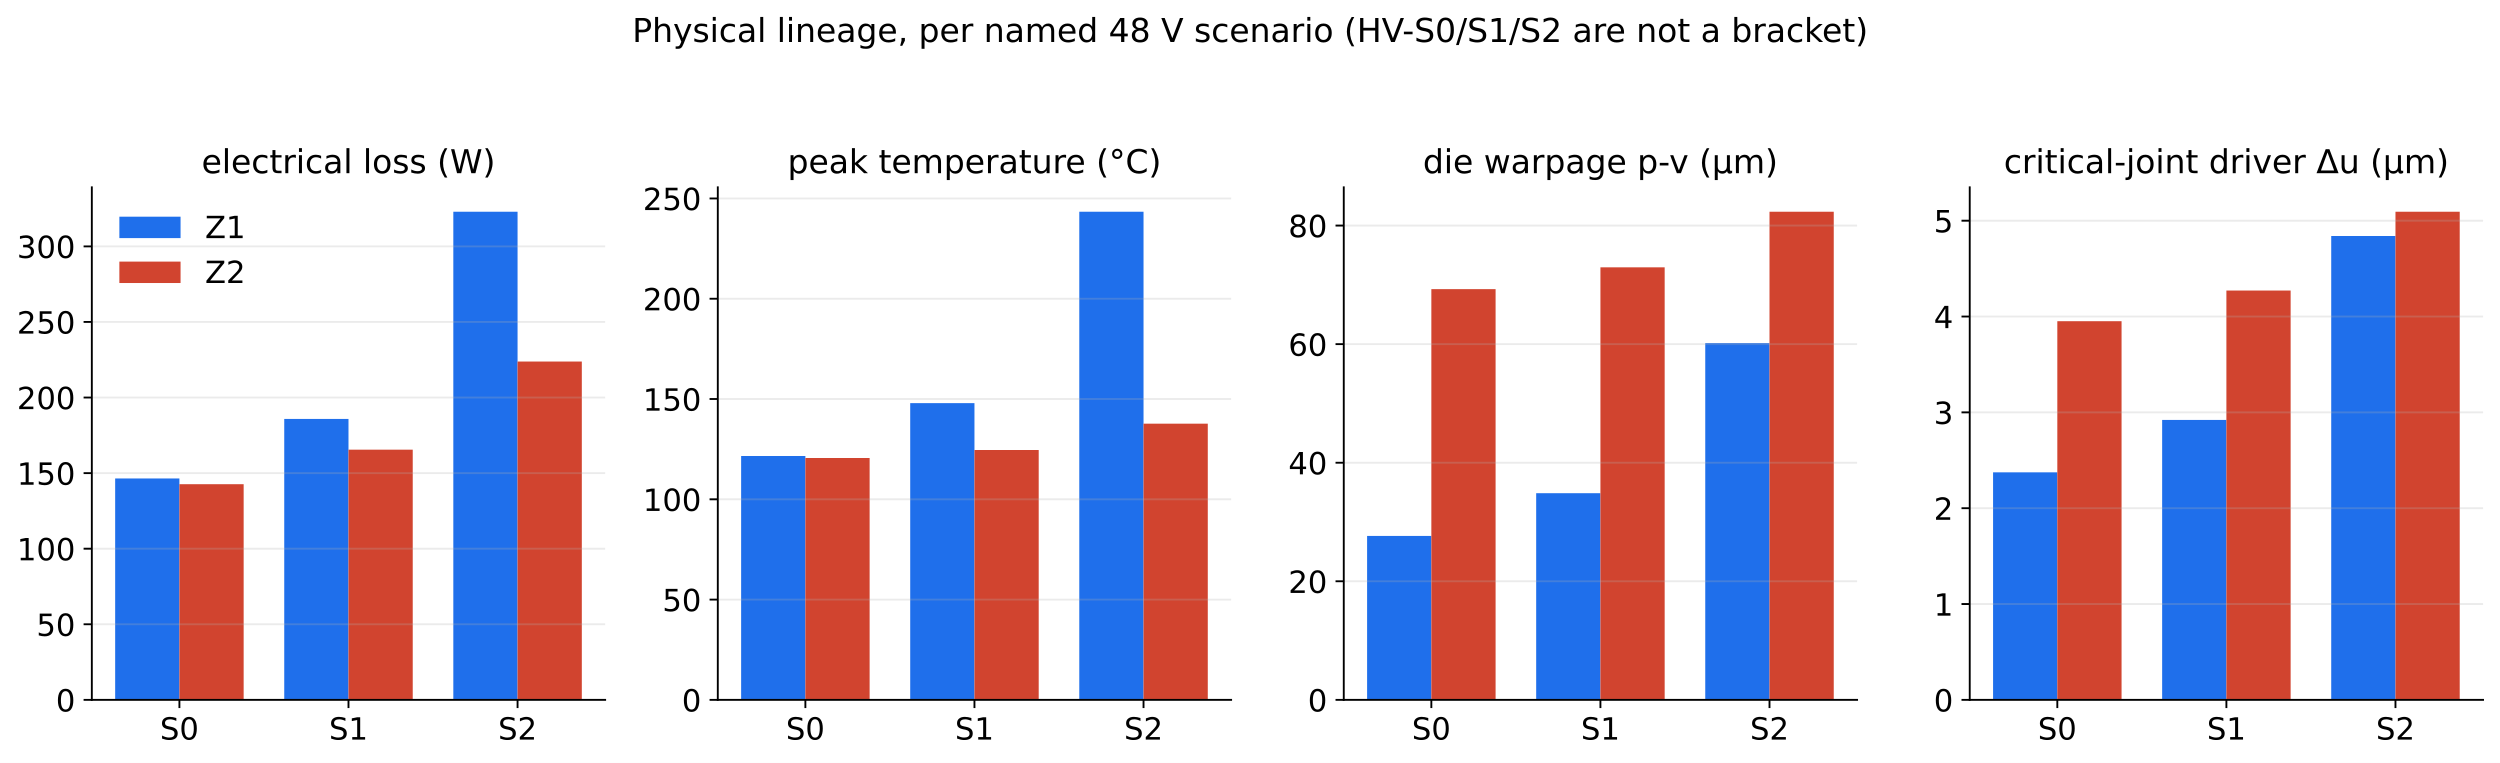
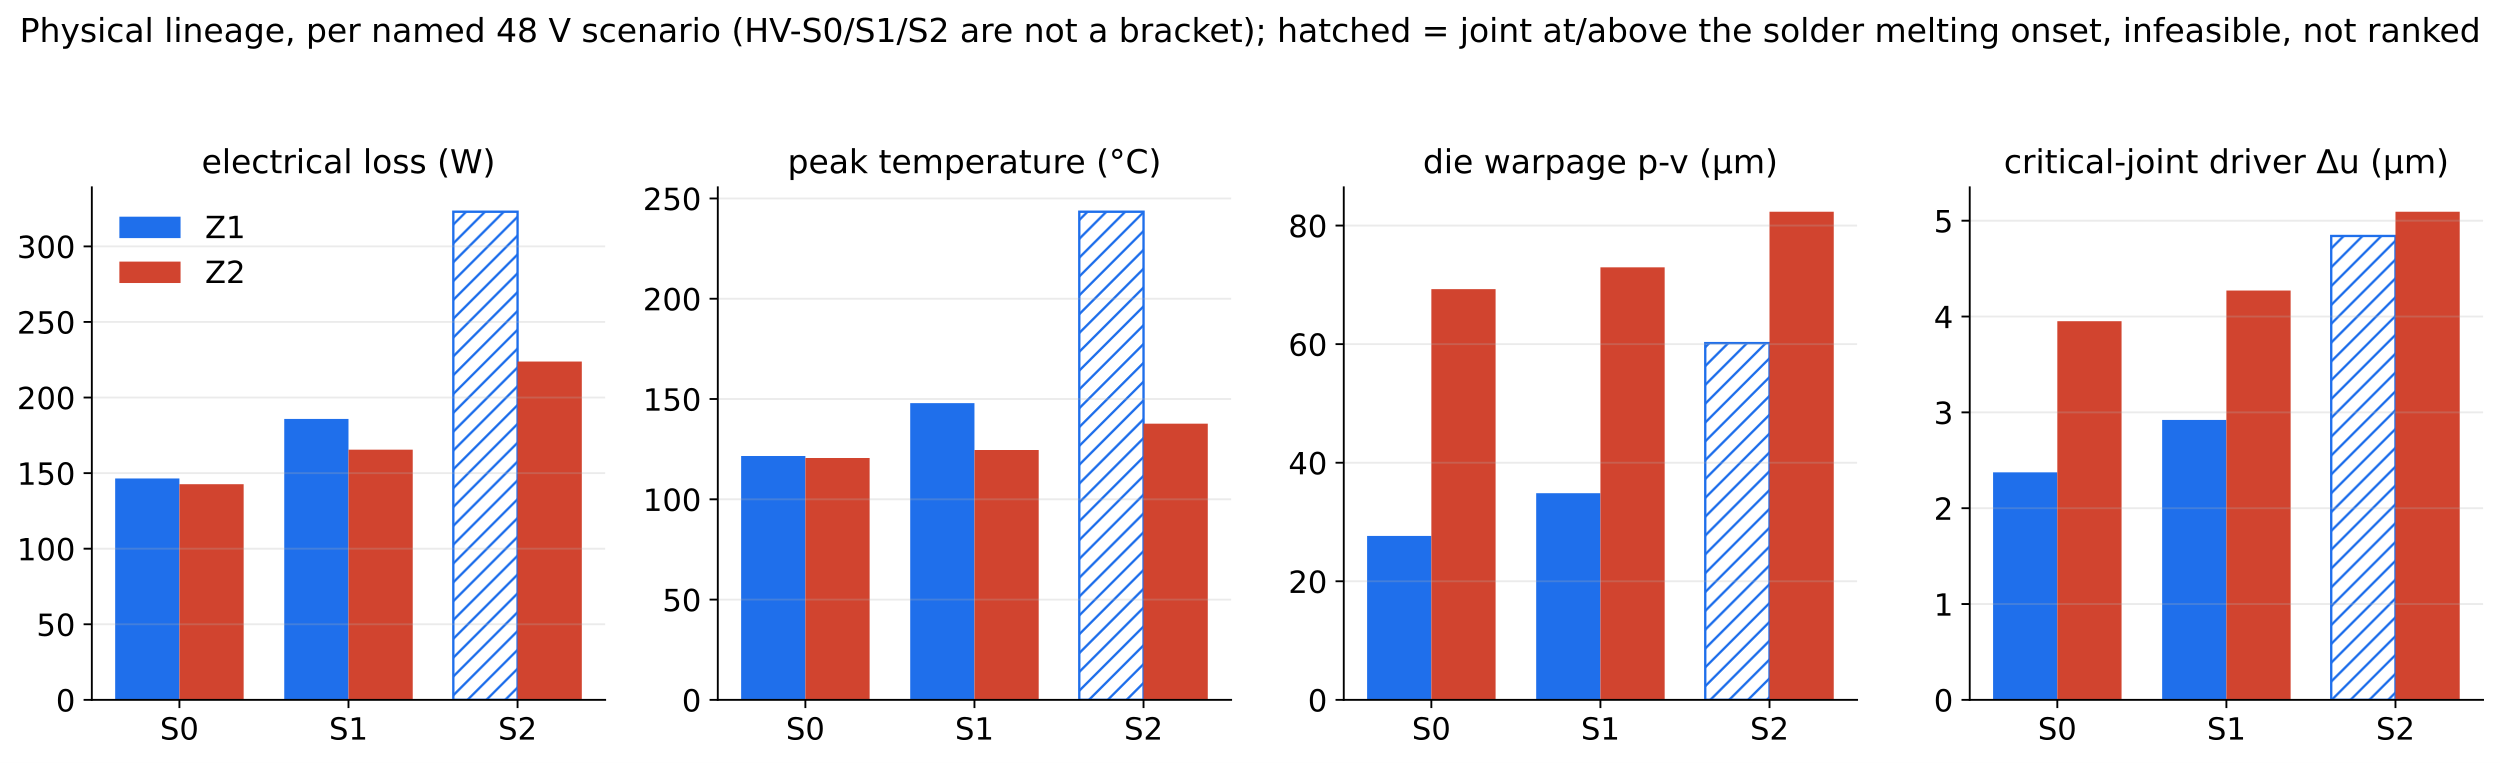
<svg xmlns="http://www.w3.org/2000/svg" xmlns:xlink="http://www.w3.org/1999/xlink" width="1062.154pt" height="324.126pt" viewBox="0 0 1062.154 324.126" version="1.1">
  <defs>
    <style type="text/css">*{stroke-linejoin: round; stroke-linecap: butt}</style>
  </defs>
  <g id="figure_1">
    <g id="patch_1">
      <path d="M 0 324.126  L 1062.154 324.126  L 1062.154 0  L 0 0  z " style="fill: #ffffff" />
    </g>
    <g id="axes_1">
      <g id="patch_2">
        <path d="M 39.014 297.344  L 257.104 297.344  L 257.104 79.584  L 39.014 79.584  z " style="fill: #ffffff" />
      </g>
      <g id="patch_3">
-         <path d="M 48.927 297.344  L 76.224 297.344  L 76.224 203.275  L 48.927 203.275  z " clip-path="url(#p1a3aac412f)" style="fill: #1f6feb" />
+         <path d="M 48.927 297.344  L 76.224 297.344  L 76.224 203.275  L 48.927 203.275  z " clip-path="url(#pe867f0d34f)" style="fill: #1f6feb" />
      </g>
      <g id="patch_4">
-         <path d="M 120.762 297.344  L 148.059 297.344  L 148.059 177.98  L 120.762 177.98  z " clip-path="url(#p1a3aac412f)" style="fill: #1f6feb" />
+         <path d="M 120.762 297.344  L 148.059 297.344  L 148.059 177.98  L 120.762 177.98  z " clip-path="url(#pe867f0d34f)" style="fill: #1f6feb" />
      </g>
      <g id="patch_5">
-         <path d="M 192.596 297.344  L 219.893 297.344  L 219.893 89.954  L 192.596 89.954  z " clip-path="url(#p1a3aac412f)" style="fill: #1f6feb" />
+         <path d="M 192.596 297.344  L 219.893 297.344  L 219.893 89.954  L 192.596 89.954  z " clip-path="url(#pe867f0d34f)" style="fill: url(#ha2cefbba92); stroke: #1f6feb; stroke-linejoin: miter" />
      </g>
      <g id="patch_6">
-         <path d="M 76.224 297.344  L 103.521 297.344  L 103.521 205.716  L 76.224 205.716  z " clip-path="url(#p1a3aac412f)" style="fill: #d1442f" />
+         <path d="M 76.224 297.344  L 103.521 297.344  L 103.521 205.716  L 76.224 205.716  z " clip-path="url(#pe867f0d34f)" style="fill: #d1442f" />
      </g>
      <g id="patch_7">
-         <path d="M 148.059 297.344  L 175.356 297.344  L 175.356 191.049  L 148.059 191.049  z " clip-path="url(#p1a3aac412f)" style="fill: #d1442f" />
+         <path d="M 148.059 297.344  L 175.356 297.344  L 175.356 191.049  L 148.059 191.049  z " clip-path="url(#pe867f0d34f)" style="fill: #d1442f" />
      </g>
      <g id="patch_8">
-         <path d="M 219.893 297.344  L 247.191 297.344  L 247.191 153.609  L 219.893 153.609  z " clip-path="url(#p1a3aac412f)" style="fill: #d1442f" />
+         <path d="M 219.893 297.344  L 247.191 297.344  L 247.191 153.609  L 219.893 153.609  z " clip-path="url(#pe867f0d34f)" style="fill: #d1442f" />
      </g>
      <g id="matplotlib.axis_1">
        <g id="xtick_1">
          <g id="line2d_1">
            <defs>
-               <path id="m0871e3c927" d="M 0 0  L 0 3.5  " style="stroke: #000000; stroke-width: 0.8" />
+               <path id="mae598aaa97" d="M 0 0  L 0 3.5  " style="stroke: #000000; stroke-width: 0.8" />
            </defs>
            <g>
-               <use xlink:href="#m0871e3c927" x="76.224" y="297.344" style="stroke: #000000; stroke-width: 0.8" />
+               <use xlink:href="#mae598aaa97" x="76.224" y="297.344" style="stroke: #000000; stroke-width: 0.8" />
            </g>
          </g>
          <g id="text_1">
            <text style="font-size: 13px; font-family: 'DejaVu Sans', 'Bitstream Vera Sans', 'Computer Modern Sans Serif', 'Lucida Grande', 'Verdana', 'Geneva', 'Lucid', 'Arial', 'Helvetica', 'Avant Garde', sans-serif; text-anchor: middle" x="76.224" y="314.222" transform="rotate(-0 76.2241 314.222)">S0</text>
          </g>
        </g>
        <g id="xtick_2">
          <g id="line2d_2">
            <g>
-               <use xlink:href="#m0871e3c927" x="148.059" y="297.344" style="stroke: #000000; stroke-width: 0.8" />
+               <use xlink:href="#mae598aaa97" x="148.059" y="297.344" style="stroke: #000000; stroke-width: 0.8" />
            </g>
          </g>
          <g id="text_2">
            <text style="font-size: 13px; font-family: 'DejaVu Sans', 'Bitstream Vera Sans', 'Computer Modern Sans Serif', 'Lucida Grande', 'Verdana', 'Geneva', 'Lucid', 'Arial', 'Helvetica', 'Avant Garde', sans-serif; text-anchor: middle" x="148.059" y="314.222" transform="rotate(-0 148.0588 314.222)">S1</text>
          </g>
        </g>
        <g id="xtick_3">
          <g id="line2d_3">
            <g>
-               <use xlink:href="#m0871e3c927" x="219.893" y="297.344" style="stroke: #000000; stroke-width: 0.8" />
+               <use xlink:href="#mae598aaa97" x="219.893" y="297.344" style="stroke: #000000; stroke-width: 0.8" />
            </g>
          </g>
          <g id="text_3">
            <text style="font-size: 13px; font-family: 'DejaVu Sans', 'Bitstream Vera Sans', 'Computer Modern Sans Serif', 'Lucida Grande', 'Verdana', 'Geneva', 'Lucid', 'Arial', 'Helvetica', 'Avant Garde', sans-serif; text-anchor: middle" x="219.893" y="314.222" transform="rotate(-0 219.8934 314.222)">S2</text>
          </g>
        </g>
      </g>
      <g id="matplotlib.axis_2">
        <g id="ytick_1">
          <g id="line2d_4">
-             <path d="M 39.014 297.344  L 257.104 297.344  " clip-path="url(#p1a3aac412f)" style="fill: none; stroke: #b0b0b0; stroke-opacity: 0.25; stroke-width: 0.8; stroke-linecap: square" />
+             <path d="M 39.014 297.344  L 257.104 297.344  " clip-path="url(#pe867f0d34f)" style="fill: none; stroke: #b0b0b0; stroke-opacity: 0.25; stroke-width: 0.8; stroke-linecap: square" />
          </g>
          <g id="line2d_5">
            <defs>
-               <path id="mf182d2a316" d="M 0 0  L -3.5 0  " style="stroke: #000000; stroke-width: 0.8" />
+               <path id="mf8514dc964" d="M 0 0  L -3.5 0  " style="stroke: #000000; stroke-width: 0.8" />
            </defs>
            <g>
-               <use xlink:href="#mf182d2a316" x="39.014" y="297.344" style="stroke: #000000; stroke-width: 0.8" />
+               <use xlink:href="#mf8514dc964" x="39.014" y="297.344" style="stroke: #000000; stroke-width: 0.8" />
            </g>
          </g>
          <g id="text_4">
            <text style="font-size: 13px; font-family: 'DejaVu Sans', 'Bitstream Vera Sans', 'Computer Modern Sans Serif', 'Lucida Grande', 'Verdana', 'Geneva', 'Lucid', 'Arial', 'Helvetica', 'Avant Garde', sans-serif; text-anchor: end" x="32.014" y="302.283" transform="rotate(-0 32.01375 302.283)">0</text>
          </g>
        </g>
        <g id="ytick_2">
          <g id="line2d_6">
-             <path d="M 39.014 265.233  L 257.104 265.233  " clip-path="url(#p1a3aac412f)" style="fill: none; stroke: #b0b0b0; stroke-opacity: 0.25; stroke-width: 0.8; stroke-linecap: square" />
+             <path d="M 39.014 265.233  L 257.104 265.233  " clip-path="url(#pe867f0d34f)" style="fill: none; stroke: #b0b0b0; stroke-opacity: 0.25; stroke-width: 0.8; stroke-linecap: square" />
          </g>
          <g id="line2d_7">
            <g>
-               <use xlink:href="#mf182d2a316" x="39.014" y="265.233" style="stroke: #000000; stroke-width: 0.8" />
+               <use xlink:href="#mf8514dc964" x="39.014" y="265.233" style="stroke: #000000; stroke-width: 0.8" />
            </g>
          </g>
          <g id="text_5">
            <text style="font-size: 13px; font-family: 'DejaVu Sans', 'Bitstream Vera Sans', 'Computer Modern Sans Serif', 'Lucida Grande', 'Verdana', 'Geneva', 'Lucid', 'Arial', 'Helvetica', 'Avant Garde', sans-serif; text-anchor: end" x="32.014" y="270.172" transform="rotate(-0 32.01375 270.1716)">50</text>
          </g>
        </g>
        <g id="ytick_3">
          <g id="line2d_8">
-             <path d="M 39.014 233.121  L 257.104 233.121  " clip-path="url(#p1a3aac412f)" style="fill: none; stroke: #b0b0b0; stroke-opacity: 0.25; stroke-width: 0.8; stroke-linecap: square" />
+             <path d="M 39.014 233.121  L 257.104 233.121  " clip-path="url(#pe867f0d34f)" style="fill: none; stroke: #b0b0b0; stroke-opacity: 0.25; stroke-width: 0.8; stroke-linecap: square" />
          </g>
          <g id="line2d_9">
            <g>
-               <use xlink:href="#mf182d2a316" x="39.014" y="233.121" style="stroke: #000000; stroke-width: 0.8" />
+               <use xlink:href="#mf8514dc964" x="39.014" y="233.121" style="stroke: #000000; stroke-width: 0.8" />
            </g>
          </g>
          <g id="text_6">
            <text style="font-size: 13px; font-family: 'DejaVu Sans', 'Bitstream Vera Sans', 'Computer Modern Sans Serif', 'Lucida Grande', 'Verdana', 'Geneva', 'Lucid', 'Arial', 'Helvetica', 'Avant Garde', sans-serif; text-anchor: end" x="32.014" y="238.06" transform="rotate(-0 32.01375 238.0602)">100</text>
          </g>
        </g>
        <g id="ytick_4">
          <g id="line2d_10">
-             <path d="M 39.014 201.01  L 257.104 201.01  " clip-path="url(#p1a3aac412f)" style="fill: none; stroke: #b0b0b0; stroke-opacity: 0.25; stroke-width: 0.8; stroke-linecap: square" />
+             <path d="M 39.014 201.01  L 257.104 201.01  " clip-path="url(#pe867f0d34f)" style="fill: none; stroke: #b0b0b0; stroke-opacity: 0.25; stroke-width: 0.8; stroke-linecap: square" />
          </g>
          <g id="line2d_11">
            <g>
-               <use xlink:href="#mf182d2a316" x="39.014" y="201.01" style="stroke: #000000; stroke-width: 0.8" />
+               <use xlink:href="#mf8514dc964" x="39.014" y="201.01" style="stroke: #000000; stroke-width: 0.8" />
            </g>
          </g>
          <g id="text_7">
            <text style="font-size: 13px; font-family: 'DejaVu Sans', 'Bitstream Vera Sans', 'Computer Modern Sans Serif', 'Lucida Grande', 'Verdana', 'Geneva', 'Lucid', 'Arial', 'Helvetica', 'Avant Garde', sans-serif; text-anchor: end" x="32.014" y="205.949" transform="rotate(-0 32.01375 205.9487)">150</text>
          </g>
        </g>
        <g id="ytick_5">
          <g id="line2d_12">
-             <path d="M 39.014 168.898  L 257.104 168.898  " clip-path="url(#p1a3aac412f)" style="fill: none; stroke: #b0b0b0; stroke-opacity: 0.25; stroke-width: 0.8; stroke-linecap: square" />
+             <path d="M 39.014 168.898  L 257.104 168.898  " clip-path="url(#pe867f0d34f)" style="fill: none; stroke: #b0b0b0; stroke-opacity: 0.25; stroke-width: 0.8; stroke-linecap: square" />
          </g>
          <g id="line2d_13">
            <g>
-               <use xlink:href="#mf182d2a316" x="39.014" y="168.898" style="stroke: #000000; stroke-width: 0.8" />
+               <use xlink:href="#mf8514dc964" x="39.014" y="168.898" style="stroke: #000000; stroke-width: 0.8" />
            </g>
          </g>
          <g id="text_8">
            <text style="font-size: 13px; font-family: 'DejaVu Sans', 'Bitstream Vera Sans', 'Computer Modern Sans Serif', 'Lucida Grande', 'Verdana', 'Geneva', 'Lucid', 'Arial', 'Helvetica', 'Avant Garde', sans-serif; text-anchor: end" x="32.014" y="173.837" transform="rotate(-0 32.01375 173.8373)">200</text>
          </g>
        </g>
        <g id="ytick_6">
          <g id="line2d_14">
-             <path d="M 39.014 136.787  L 257.104 136.787  " clip-path="url(#p1a3aac412f)" style="fill: none; stroke: #b0b0b0; stroke-opacity: 0.25; stroke-width: 0.8; stroke-linecap: square" />
+             <path d="M 39.014 136.787  L 257.104 136.787  " clip-path="url(#pe867f0d34f)" style="fill: none; stroke: #b0b0b0; stroke-opacity: 0.25; stroke-width: 0.8; stroke-linecap: square" />
          </g>
          <g id="line2d_15">
            <g>
-               <use xlink:href="#mf182d2a316" x="39.014" y="136.787" style="stroke: #000000; stroke-width: 0.8" />
+               <use xlink:href="#mf8514dc964" x="39.014" y="136.787" style="stroke: #000000; stroke-width: 0.8" />
            </g>
          </g>
          <g id="text_9">
            <text style="font-size: 13px; font-family: 'DejaVu Sans', 'Bitstream Vera Sans', 'Computer Modern Sans Serif', 'Lucida Grande', 'Verdana', 'Geneva', 'Lucid', 'Arial', 'Helvetica', 'Avant Garde', sans-serif; text-anchor: end" x="32.014" y="141.726" transform="rotate(-0 32.01375 141.7259)">250</text>
          </g>
        </g>
        <g id="ytick_7">
          <g id="line2d_16">
-             <path d="M 39.014 104.676  L 257.104 104.676  " clip-path="url(#p1a3aac412f)" style="fill: none; stroke: #b0b0b0; stroke-opacity: 0.25; stroke-width: 0.8; stroke-linecap: square" />
+             <path d="M 39.014 104.676  L 257.104 104.676  " clip-path="url(#pe867f0d34f)" style="fill: none; stroke: #b0b0b0; stroke-opacity: 0.25; stroke-width: 0.8; stroke-linecap: square" />
          </g>
          <g id="line2d_17">
            <g>
-               <use xlink:href="#mf182d2a316" x="39.014" y="104.676" style="stroke: #000000; stroke-width: 0.8" />
+               <use xlink:href="#mf8514dc964" x="39.014" y="104.676" style="stroke: #000000; stroke-width: 0.8" />
            </g>
          </g>
          <g id="text_10">
            <text style="font-size: 13px; font-family: 'DejaVu Sans', 'Bitstream Vera Sans', 'Computer Modern Sans Serif', 'Lucida Grande', 'Verdana', 'Geneva', 'Lucid', 'Arial', 'Helvetica', 'Avant Garde', sans-serif; text-anchor: end" x="32.014" y="109.614" transform="rotate(-0 32.01375 109.6145)">300</text>
          </g>
        </g>
      </g>
      <g id="patch_9">
        <path d="M 39.014 297.344  L 39.014 79.584  " style="fill: none; stroke: #000000; stroke-width: 0.8; stroke-linejoin: miter; stroke-linecap: square" />
      </g>
      <g id="patch_10">
        <path d="M 39.014 297.344  L 257.104 297.344  " style="fill: none; stroke: #000000; stroke-width: 0.8; stroke-linejoin: miter; stroke-linecap: square" />
      </g>
      <g id="text_11">
        <text style="font-size: 14px; font-family: 'DejaVu Sans', 'Bitstream Vera Sans', 'Computer Modern Sans Serif', 'Lucida Grande', 'Verdana', 'Geneva', 'Lucid', 'Arial', 'Helvetica', 'Avant Garde', sans-serif; text-anchor: middle" x="148.059" y="73.584" transform="rotate(-0 148.0588 73.584)">electrical loss (W)</text>
      </g>
      <g id="legend_1">
        <g id="patch_11">
          <path d="M 50.714 101.162  L 76.714 101.162  L 76.714 92.062  L 50.714 92.062  z " style="fill: #1f6feb" />
        </g>
        <g id="text_12">
          <text style="font-size: 13px; font-family: 'DejaVu Sans', 'Bitstream Vera Sans', 'Computer Modern Sans Serif', 'Lucida Grande', 'Verdana', 'Geneva', 'Lucid', 'Arial', 'Helvetica', 'Avant Garde', sans-serif; text-anchor: start" x="87.114" y="101.162" transform="rotate(-0 87.11375 101.162)">Z1</text>
        </g>
        <g id="patch_12">
          <path d="M 50.714 120.244  L 76.714 120.244  L 76.714 111.144  L 50.714 111.144  z " style="fill: #d1442f" />
        </g>
        <g id="text_13">
          <text style="font-size: 13px; font-family: 'DejaVu Sans', 'Bitstream Vera Sans', 'Computer Modern Sans Serif', 'Lucida Grande', 'Verdana', 'Geneva', 'Lucid', 'Arial', 'Helvetica', 'Avant Garde', sans-serif; text-anchor: start" x="87.114" y="120.244" transform="rotate(-0 87.11375 120.2435)">Z2</text>
        </g>
      </g>
    </g>
    <g id="axes_2">
      <g id="patch_13">
        <path d="M 304.964 297.344  L 523.054 297.344  L 523.054 79.584  L 304.964 79.584  z " style="fill: #ffffff" />
      </g>
      <g id="patch_14">
-         <path d="M 314.877 297.344  L 342.174 297.344  L 342.174 193.746  L 314.877 193.746  z " clip-path="url(#pf48e789de9)" style="fill: #1f6feb" />
+         <path d="M 314.877 297.344  L 342.174 297.344  L 342.174 193.746  L 314.877 193.746  z " clip-path="url(#p2cae358843)" style="fill: #1f6feb" />
      </g>
      <g id="patch_15">
-         <path d="M 386.712 297.344  L 414.009 297.344  L 414.009 171.272  L 386.712 171.272  z " clip-path="url(#pf48e789de9)" style="fill: #1f6feb" />
+         <path d="M 386.712 297.344  L 414.009 297.344  L 414.009 171.272  L 386.712 171.272  z " clip-path="url(#p2cae358843)" style="fill: #1f6feb" />
      </g>
      <g id="patch_16">
-         <path d="M 458.546 297.344  L 485.843 297.344  L 485.843 89.954  L 458.546 89.954  z " clip-path="url(#pf48e789de9)" style="fill: #1f6feb" />
+         <path d="M 458.546 297.344  L 485.843 297.344  L 485.843 89.954  L 458.546 89.954  z " clip-path="url(#p2cae358843)" style="fill: url(#ha2cefbba92); stroke: #1f6feb; stroke-linejoin: miter" />
      </g>
      <g id="patch_17">
-         <path d="M 342.174 297.344  L 369.471 297.344  L 369.471 194.586  L 342.174 194.586  z " clip-path="url(#pf48e789de9)" style="fill: #d1442f" />
+         <path d="M 342.174 297.344  L 369.471 297.344  L 369.471 194.586  L 342.174 194.586  z " clip-path="url(#p2cae358843)" style="fill: #d1442f" />
      </g>
      <g id="patch_18">
-         <path d="M 414.009 297.344  L 441.306 297.344  L 441.306 191.179  L 414.009 191.179  z " clip-path="url(#pf48e789de9)" style="fill: #d1442f" />
+         <path d="M 414.009 297.344  L 441.306 297.344  L 441.306 191.179  L 414.009 191.179  z " clip-path="url(#p2cae358843)" style="fill: #d1442f" />
      </g>
      <g id="patch_19">
-         <path d="M 485.843 297.344  L 513.141 297.344  L 513.141 180.002  L 485.843 180.002  z " clip-path="url(#pf48e789de9)" style="fill: #d1442f" />
+         <path d="M 485.843 297.344  L 513.141 297.344  L 513.141 180.002  L 485.843 180.002  z " clip-path="url(#p2cae358843)" style="fill: #d1442f" />
      </g>
      <g id="matplotlib.axis_3">
        <g id="xtick_4">
          <g id="line2d_18">
            <g>
-               <use xlink:href="#m0871e3c927" x="342.174" y="297.344" style="stroke: #000000; stroke-width: 0.8" />
+               <use xlink:href="#mae598aaa97" x="342.174" y="297.344" style="stroke: #000000; stroke-width: 0.8" />
            </g>
          </g>
          <g id="text_14">
            <text style="font-size: 13px; font-family: 'DejaVu Sans', 'Bitstream Vera Sans', 'Computer Modern Sans Serif', 'Lucida Grande', 'Verdana', 'Geneva', 'Lucid', 'Arial', 'Helvetica', 'Avant Garde', sans-serif; text-anchor: middle" x="342.174" y="314.222" transform="rotate(-0 342.1741 314.222)">S0</text>
          </g>
        </g>
        <g id="xtick_5">
          <g id="line2d_19">
            <g>
-               <use xlink:href="#m0871e3c927" x="414.009" y="297.344" style="stroke: #000000; stroke-width: 0.8" />
+               <use xlink:href="#mae598aaa97" x="414.009" y="297.344" style="stroke: #000000; stroke-width: 0.8" />
            </g>
          </g>
          <g id="text_15">
            <text style="font-size: 13px; font-family: 'DejaVu Sans', 'Bitstream Vera Sans', 'Computer Modern Sans Serif', 'Lucida Grande', 'Verdana', 'Geneva', 'Lucid', 'Arial', 'Helvetica', 'Avant Garde', sans-serif; text-anchor: middle" x="414.009" y="314.222" transform="rotate(-0 414.0088 314.222)">S1</text>
          </g>
        </g>
        <g id="xtick_6">
          <g id="line2d_20">
            <g>
-               <use xlink:href="#m0871e3c927" x="485.843" y="297.344" style="stroke: #000000; stroke-width: 0.8" />
+               <use xlink:href="#mae598aaa97" x="485.843" y="297.344" style="stroke: #000000; stroke-width: 0.8" />
            </g>
          </g>
          <g id="text_16">
            <text style="font-size: 13px; font-family: 'DejaVu Sans', 'Bitstream Vera Sans', 'Computer Modern Sans Serif', 'Lucida Grande', 'Verdana', 'Geneva', 'Lucid', 'Arial', 'Helvetica', 'Avant Garde', sans-serif; text-anchor: middle" x="485.843" y="314.222" transform="rotate(-0 485.8434 314.222)">S2</text>
          </g>
        </g>
      </g>
      <g id="matplotlib.axis_4">
        <g id="ytick_8">
          <g id="line2d_21">
-             <path d="M 304.964 297.344  L 523.054 297.344  " clip-path="url(#pf48e789de9)" style="fill: none; stroke: #b0b0b0; stroke-opacity: 0.25; stroke-width: 0.8; stroke-linecap: square" />
+             <path d="M 304.964 297.344  L 523.054 297.344  " clip-path="url(#p2cae358843)" style="fill: none; stroke: #b0b0b0; stroke-opacity: 0.25; stroke-width: 0.8; stroke-linecap: square" />
          </g>
          <g id="line2d_22">
            <g>
-               <use xlink:href="#mf182d2a316" x="304.964" y="297.344" style="stroke: #000000; stroke-width: 0.8" />
+               <use xlink:href="#mf8514dc964" x="304.964" y="297.344" style="stroke: #000000; stroke-width: 0.8" />
            </g>
          </g>
          <g id="text_17">
            <text style="font-size: 13px; font-family: 'DejaVu Sans', 'Bitstream Vera Sans', 'Computer Modern Sans Serif', 'Lucida Grande', 'Verdana', 'Geneva', 'Lucid', 'Arial', 'Helvetica', 'Avant Garde', sans-serif; text-anchor: end" x="297.964" y="302.283" transform="rotate(-0 297.9638 302.283)">0</text>
          </g>
        </g>
        <g id="ytick_9">
          <g id="line2d_23">
-             <path d="M 304.964 254.739  L 523.054 254.739  " clip-path="url(#pf48e789de9)" style="fill: none; stroke: #b0b0b0; stroke-opacity: 0.25; stroke-width: 0.8; stroke-linecap: square" />
+             <path d="M 304.964 254.739  L 523.054 254.739  " clip-path="url(#p2cae358843)" style="fill: none; stroke: #b0b0b0; stroke-opacity: 0.25; stroke-width: 0.8; stroke-linecap: square" />
          </g>
          <g id="line2d_24">
            <g>
-               <use xlink:href="#mf182d2a316" x="304.964" y="254.739" style="stroke: #000000; stroke-width: 0.8" />
+               <use xlink:href="#mf8514dc964" x="304.964" y="254.739" style="stroke: #000000; stroke-width: 0.8" />
            </g>
          </g>
          <g id="text_18">
            <text style="font-size: 13px; font-family: 'DejaVu Sans', 'Bitstream Vera Sans', 'Computer Modern Sans Serif', 'Lucida Grande', 'Verdana', 'Geneva', 'Lucid', 'Arial', 'Helvetica', 'Avant Garde', sans-serif; text-anchor: end" x="297.964" y="259.678" transform="rotate(-0 297.9638 259.6777)">50</text>
          </g>
        </g>
        <g id="ytick_10">
          <g id="line2d_25">
-             <path d="M 304.964 212.133  L 523.054 212.133  " clip-path="url(#pf48e789de9)" style="fill: none; stroke: #b0b0b0; stroke-opacity: 0.25; stroke-width: 0.8; stroke-linecap: square" />
+             <path d="M 304.964 212.133  L 523.054 212.133  " clip-path="url(#p2cae358843)" style="fill: none; stroke: #b0b0b0; stroke-opacity: 0.25; stroke-width: 0.8; stroke-linecap: square" />
          </g>
          <g id="line2d_26">
            <g>
-               <use xlink:href="#mf182d2a316" x="304.964" y="212.133" style="stroke: #000000; stroke-width: 0.8" />
+               <use xlink:href="#mf8514dc964" x="304.964" y="212.133" style="stroke: #000000; stroke-width: 0.8" />
            </g>
          </g>
          <g id="text_19">
            <text style="font-size: 13px; font-family: 'DejaVu Sans', 'Bitstream Vera Sans', 'Computer Modern Sans Serif', 'Lucida Grande', 'Verdana', 'Geneva', 'Lucid', 'Arial', 'Helvetica', 'Avant Garde', sans-serif; text-anchor: end" x="297.964" y="217.072" transform="rotate(-0 297.9638 217.0725)">100</text>
          </g>
        </g>
        <g id="ytick_11">
          <g id="line2d_27">
-             <path d="M 304.964 169.528  L 523.054 169.528  " clip-path="url(#pf48e789de9)" style="fill: none; stroke: #b0b0b0; stroke-opacity: 0.25; stroke-width: 0.8; stroke-linecap: square" />
+             <path d="M 304.964 169.528  L 523.054 169.528  " clip-path="url(#p2cae358843)" style="fill: none; stroke: #b0b0b0; stroke-opacity: 0.25; stroke-width: 0.8; stroke-linecap: square" />
          </g>
          <g id="line2d_28">
            <g>
-               <use xlink:href="#mf182d2a316" x="304.964" y="169.528" style="stroke: #000000; stroke-width: 0.8" />
+               <use xlink:href="#mf8514dc964" x="304.964" y="169.528" style="stroke: #000000; stroke-width: 0.8" />
            </g>
          </g>
          <g id="text_20">
            <text style="font-size: 13px; font-family: 'DejaVu Sans', 'Bitstream Vera Sans', 'Computer Modern Sans Serif', 'Lucida Grande', 'Verdana', 'Geneva', 'Lucid', 'Arial', 'Helvetica', 'Avant Garde', sans-serif; text-anchor: end" x="297.964" y="174.467" transform="rotate(-0 297.9638 174.4672)">150</text>
          </g>
        </g>
        <g id="ytick_12">
          <g id="line2d_29">
-             <path d="M 304.964 126.923  L 523.054 126.923  " clip-path="url(#pf48e789de9)" style="fill: none; stroke: #b0b0b0; stroke-opacity: 0.25; stroke-width: 0.8; stroke-linecap: square" />
+             <path d="M 304.964 126.923  L 523.054 126.923  " clip-path="url(#p2cae358843)" style="fill: none; stroke: #b0b0b0; stroke-opacity: 0.25; stroke-width: 0.8; stroke-linecap: square" />
          </g>
          <g id="line2d_30">
            <g>
-               <use xlink:href="#mf182d2a316" x="304.964" y="126.923" style="stroke: #000000; stroke-width: 0.8" />
+               <use xlink:href="#mf8514dc964" x="304.964" y="126.923" style="stroke: #000000; stroke-width: 0.8" />
            </g>
          </g>
          <g id="text_21">
            <text style="font-size: 13px; font-family: 'DejaVu Sans', 'Bitstream Vera Sans', 'Computer Modern Sans Serif', 'Lucida Grande', 'Verdana', 'Geneva', 'Lucid', 'Arial', 'Helvetica', 'Avant Garde', sans-serif; text-anchor: end" x="297.964" y="131.862" transform="rotate(-0 297.9638 131.8619)">200</text>
          </g>
        </g>
        <g id="ytick_13">
          <g id="line2d_31">
-             <path d="M 304.964 84.318  L 523.054 84.318  " clip-path="url(#pf48e789de9)" style="fill: none; stroke: #b0b0b0; stroke-opacity: 0.25; stroke-width: 0.8; stroke-linecap: square" />
+             <path d="M 304.964 84.318  L 523.054 84.318  " clip-path="url(#p2cae358843)" style="fill: none; stroke: #b0b0b0; stroke-opacity: 0.25; stroke-width: 0.8; stroke-linecap: square" />
          </g>
          <g id="line2d_32">
            <g>
-               <use xlink:href="#mf182d2a316" x="304.964" y="84.318" style="stroke: #000000; stroke-width: 0.8" />
+               <use xlink:href="#mf8514dc964" x="304.964" y="84.318" style="stroke: #000000; stroke-width: 0.8" />
            </g>
          </g>
          <g id="text_22">
            <text style="font-size: 13px; font-family: 'DejaVu Sans', 'Bitstream Vera Sans', 'Computer Modern Sans Serif', 'Lucida Grande', 'Verdana', 'Geneva', 'Lucid', 'Arial', 'Helvetica', 'Avant Garde', sans-serif; text-anchor: end" x="297.964" y="89.257" transform="rotate(-0 297.9638 89.25668)">250</text>
          </g>
        </g>
      </g>
      <g id="patch_20">
        <path d="M 304.964 297.344  L 304.964 79.584  " style="fill: none; stroke: #000000; stroke-width: 0.8; stroke-linejoin: miter; stroke-linecap: square" />
      </g>
      <g id="patch_21">
        <path d="M 304.964 297.344  L 523.054 297.344  " style="fill: none; stroke: #000000; stroke-width: 0.8; stroke-linejoin: miter; stroke-linecap: square" />
      </g>
      <g id="text_23">
        <text style="font-size: 14px; font-family: 'DejaVu Sans', 'Bitstream Vera Sans', 'Computer Modern Sans Serif', 'Lucida Grande', 'Verdana', 'Geneva', 'Lucid', 'Arial', 'Helvetica', 'Avant Garde', sans-serif; text-anchor: middle" x="414.009" y="73.584" transform="rotate(-0 414.0088 73.584)">peak temperature (°C)</text>
      </g>
    </g>
    <g id="axes_3">
      <g id="patch_22">
        <path d="M 570.914 297.344  L 789.004 297.344  L 789.004 79.584  L 570.914 79.584  z " style="fill: #ffffff" />
      </g>
      <g id="patch_23">
-         <path d="M 580.827 297.344  L 608.124 297.344  L 608.124 227.711  L 580.827 227.711  z " clip-path="url(#p79f6430237)" style="fill: #1f6feb" />
+         <path d="M 580.827 297.344  L 608.124 297.344  L 608.124 227.711  L 580.827 227.711  z " clip-path="url(#pe9447cd95b)" style="fill: #1f6feb" />
      </g>
      <g id="patch_24">
-         <path d="M 652.662 297.344  L 679.959 297.344  L 679.959 209.54  L 652.662 209.54  z " clip-path="url(#p79f6430237)" style="fill: #1f6feb" />
+         <path d="M 652.662 297.344  L 679.959 297.344  L 679.959 209.54  L 652.662 209.54  z " clip-path="url(#pe9447cd95b)" style="fill: #1f6feb" />
      </g>
      <g id="patch_25">
-         <path d="M 724.496 297.344  L 751.793 297.344  L 751.793 145.771  L 724.496 145.771  z " clip-path="url(#p79f6430237)" style="fill: #1f6feb" />
+         <path d="M 724.496 297.344  L 751.793 297.344  L 751.793 145.771  L 724.496 145.771  z " clip-path="url(#pe9447cd95b)" style="fill: url(#ha2cefbba92); stroke: #1f6feb; stroke-linejoin: miter" />
      </g>
      <g id="patch_26">
-         <path d="M 608.124 297.344  L 635.421 297.344  L 635.421 122.836  L 608.124 122.836  z " clip-path="url(#p79f6430237)" style="fill: #d1442f" />
+         <path d="M 608.124 297.344  L 635.421 297.344  L 635.421 122.836  L 608.124 122.836  z " clip-path="url(#pe9447cd95b)" style="fill: #d1442f" />
      </g>
      <g id="patch_27">
-         <path d="M 679.959 297.344  L 707.256 297.344  L 707.256 113.579  L 679.959 113.579  z " clip-path="url(#p79f6430237)" style="fill: #d1442f" />
+         <path d="M 679.959 297.344  L 707.256 297.344  L 707.256 113.579  L 679.959 113.579  z " clip-path="url(#pe9447cd95b)" style="fill: #d1442f" />
      </g>
      <g id="patch_28">
-         <path d="M 751.793 297.344  L 779.091 297.344  L 779.091 89.954  L 751.793 89.954  z " clip-path="url(#p79f6430237)" style="fill: #d1442f" />
+         <path d="M 751.793 297.344  L 779.091 297.344  L 779.091 89.954  L 751.793 89.954  z " clip-path="url(#pe9447cd95b)" style="fill: #d1442f" />
      </g>
      <g id="matplotlib.axis_5">
        <g id="xtick_7">
          <g id="line2d_33">
            <g>
-               <use xlink:href="#m0871e3c927" x="608.124" y="297.344" style="stroke: #000000; stroke-width: 0.8" />
+               <use xlink:href="#mae598aaa97" x="608.124" y="297.344" style="stroke: #000000; stroke-width: 0.8" />
            </g>
          </g>
          <g id="text_24">
            <text style="font-size: 13px; font-family: 'DejaVu Sans', 'Bitstream Vera Sans', 'Computer Modern Sans Serif', 'Lucida Grande', 'Verdana', 'Geneva', 'Lucid', 'Arial', 'Helvetica', 'Avant Garde', sans-serif; text-anchor: middle" x="608.124" y="314.222" transform="rotate(-0 608.1241 314.222)">S0</text>
          </g>
        </g>
        <g id="xtick_8">
          <g id="line2d_34">
            <g>
-               <use xlink:href="#m0871e3c927" x="679.959" y="297.344" style="stroke: #000000; stroke-width: 0.8" />
+               <use xlink:href="#mae598aaa97" x="679.959" y="297.344" style="stroke: #000000; stroke-width: 0.8" />
            </g>
          </g>
          <g id="text_25">
            <text style="font-size: 13px; font-family: 'DejaVu Sans', 'Bitstream Vera Sans', 'Computer Modern Sans Serif', 'Lucida Grande', 'Verdana', 'Geneva', 'Lucid', 'Arial', 'Helvetica', 'Avant Garde', sans-serif; text-anchor: middle" x="679.959" y="314.222" transform="rotate(-0 679.9588 314.222)">S1</text>
          </g>
        </g>
        <g id="xtick_9">
          <g id="line2d_35">
            <g>
-               <use xlink:href="#m0871e3c927" x="751.793" y="297.344" style="stroke: #000000; stroke-width: 0.8" />
+               <use xlink:href="#mae598aaa97" x="751.793" y="297.344" style="stroke: #000000; stroke-width: 0.8" />
            </g>
          </g>
          <g id="text_26">
            <text style="font-size: 13px; font-family: 'DejaVu Sans', 'Bitstream Vera Sans', 'Computer Modern Sans Serif', 'Lucida Grande', 'Verdana', 'Geneva', 'Lucid', 'Arial', 'Helvetica', 'Avant Garde', sans-serif; text-anchor: middle" x="751.793" y="314.222" transform="rotate(-0 751.7934 314.222)">S2</text>
          </g>
        </g>
      </g>
      <g id="matplotlib.axis_6">
        <g id="ytick_14">
          <g id="line2d_36">
-             <path d="M 570.914 297.344  L 789.004 297.344  " clip-path="url(#p79f6430237)" style="fill: none; stroke: #b0b0b0; stroke-opacity: 0.25; stroke-width: 0.8; stroke-linecap: square" />
+             <path d="M 570.914 297.344  L 789.004 297.344  " clip-path="url(#pe9447cd95b)" style="fill: none; stroke: #b0b0b0; stroke-opacity: 0.25; stroke-width: 0.8; stroke-linecap: square" />
          </g>
          <g id="line2d_37">
            <g>
-               <use xlink:href="#mf182d2a316" x="570.914" y="297.344" style="stroke: #000000; stroke-width: 0.8" />
+               <use xlink:href="#mf8514dc964" x="570.914" y="297.344" style="stroke: #000000; stroke-width: 0.8" />
            </g>
          </g>
          <g id="text_27">
            <text style="font-size: 13px; font-family: 'DejaVu Sans', 'Bitstream Vera Sans', 'Computer Modern Sans Serif', 'Lucida Grande', 'Verdana', 'Geneva', 'Lucid', 'Arial', 'Helvetica', 'Avant Garde', sans-serif; text-anchor: end" x="563.914" y="302.283" transform="rotate(-0 563.9138 302.283)">0</text>
          </g>
        </g>
        <g id="ytick_15">
          <g id="line2d_38">
-             <path d="M 570.914 246.967  L 789.004 246.967  " clip-path="url(#p79f6430237)" style="fill: none; stroke: #b0b0b0; stroke-opacity: 0.25; stroke-width: 0.8; stroke-linecap: square" />
+             <path d="M 570.914 246.967  L 789.004 246.967  " clip-path="url(#pe9447cd95b)" style="fill: none; stroke: #b0b0b0; stroke-opacity: 0.25; stroke-width: 0.8; stroke-linecap: square" />
          </g>
          <g id="line2d_39">
            <g>
-               <use xlink:href="#mf182d2a316" x="570.914" y="246.967" style="stroke: #000000; stroke-width: 0.8" />
+               <use xlink:href="#mf8514dc964" x="570.914" y="246.967" style="stroke: #000000; stroke-width: 0.8" />
            </g>
          </g>
          <g id="text_28">
            <text style="font-size: 13px; font-family: 'DejaVu Sans', 'Bitstream Vera Sans', 'Computer Modern Sans Serif', 'Lucida Grande', 'Verdana', 'Geneva', 'Lucid', 'Arial', 'Helvetica', 'Avant Garde', sans-serif; text-anchor: end" x="563.914" y="251.906" transform="rotate(-0 563.9138 251.906)">20</text>
          </g>
        </g>
        <g id="ytick_16">
          <g id="line2d_40">
-             <path d="M 570.914 196.59  L 789.004 196.59  " clip-path="url(#p79f6430237)" style="fill: none; stroke: #b0b0b0; stroke-opacity: 0.25; stroke-width: 0.8; stroke-linecap: square" />
+             <path d="M 570.914 196.59  L 789.004 196.59  " clip-path="url(#pe9447cd95b)" style="fill: none; stroke: #b0b0b0; stroke-opacity: 0.25; stroke-width: 0.8; stroke-linecap: square" />
          </g>
          <g id="line2d_41">
            <g>
-               <use xlink:href="#mf182d2a316" x="570.914" y="196.59" style="stroke: #000000; stroke-width: 0.8" />
+               <use xlink:href="#mf8514dc964" x="570.914" y="196.59" style="stroke: #000000; stroke-width: 0.8" />
            </g>
          </g>
          <g id="text_29">
            <text style="font-size: 13px; font-family: 'DejaVu Sans', 'Bitstream Vera Sans', 'Computer Modern Sans Serif', 'Lucida Grande', 'Verdana', 'Geneva', 'Lucid', 'Arial', 'Helvetica', 'Avant Garde', sans-serif; text-anchor: end" x="563.914" y="201.529" transform="rotate(-0 563.9138 201.529)">40</text>
          </g>
        </g>
        <g id="ytick_17">
          <g id="line2d_42">
-             <path d="M 570.914 146.213  L 789.004 146.213  " clip-path="url(#p79f6430237)" style="fill: none; stroke: #b0b0b0; stroke-opacity: 0.25; stroke-width: 0.8; stroke-linecap: square" />
+             <path d="M 570.914 146.213  L 789.004 146.213  " clip-path="url(#pe9447cd95b)" style="fill: none; stroke: #b0b0b0; stroke-opacity: 0.25; stroke-width: 0.8; stroke-linecap: square" />
          </g>
          <g id="line2d_43">
            <g>
-               <use xlink:href="#mf182d2a316" x="570.914" y="146.213" style="stroke: #000000; stroke-width: 0.8" />
+               <use xlink:href="#mf8514dc964" x="570.914" y="146.213" style="stroke: #000000; stroke-width: 0.8" />
            </g>
          </g>
          <g id="text_30">
            <text style="font-size: 13px; font-family: 'DejaVu Sans', 'Bitstream Vera Sans', 'Computer Modern Sans Serif', 'Lucida Grande', 'Verdana', 'Geneva', 'Lucid', 'Arial', 'Helvetica', 'Avant Garde', sans-serif; text-anchor: end" x="563.914" y="151.152" transform="rotate(-0 563.9138 151.152)">60</text>
          </g>
        </g>
        <g id="ytick_18">
          <g id="line2d_44">
-             <path d="M 570.914 95.836  L 789.004 95.836  " clip-path="url(#p79f6430237)" style="fill: none; stroke: #b0b0b0; stroke-opacity: 0.25; stroke-width: 0.8; stroke-linecap: square" />
+             <path d="M 570.914 95.836  L 789.004 95.836  " clip-path="url(#pe9447cd95b)" style="fill: none; stroke: #b0b0b0; stroke-opacity: 0.25; stroke-width: 0.8; stroke-linecap: square" />
          </g>
          <g id="line2d_45">
            <g>
-               <use xlink:href="#mf182d2a316" x="570.914" y="95.836" style="stroke: #000000; stroke-width: 0.8" />
+               <use xlink:href="#mf8514dc964" x="570.914" y="95.836" style="stroke: #000000; stroke-width: 0.8" />
            </g>
          </g>
          <g id="text_31">
            <text style="font-size: 13px; font-family: 'DejaVu Sans', 'Bitstream Vera Sans', 'Computer Modern Sans Serif', 'Lucida Grande', 'Verdana', 'Geneva', 'Lucid', 'Arial', 'Helvetica', 'Avant Garde', sans-serif; text-anchor: end" x="563.914" y="100.775" transform="rotate(-0 563.9138 100.775)">80</text>
          </g>
        </g>
      </g>
      <g id="patch_29">
        <path d="M 570.914 297.344  L 570.914 79.584  " style="fill: none; stroke: #000000; stroke-width: 0.8; stroke-linejoin: miter; stroke-linecap: square" />
      </g>
      <g id="patch_30">
        <path d="M 570.914 297.344  L 789.004 297.344  " style="fill: none; stroke: #000000; stroke-width: 0.8; stroke-linejoin: miter; stroke-linecap: square" />
      </g>
      <g id="text_32">
        <text style="font-size: 14px; font-family: 'DejaVu Sans', 'Bitstream Vera Sans', 'Computer Modern Sans Serif', 'Lucida Grande', 'Verdana', 'Geneva', 'Lucid', 'Arial', 'Helvetica', 'Avant Garde', sans-serif; text-anchor: middle" x="679.959" y="73.584" transform="rotate(-0 679.9588 73.584)">die warpage p-v (µm)</text>
      </g>
    </g>
    <g id="axes_4">
      <g id="patch_31">
        <path d="M 836.864 297.344  L 1054.954 297.344  L 1054.954 79.584  L 836.864 79.584  z " style="fill: #ffffff" />
      </g>
      <g id="patch_32">
-         <path d="M 846.777 297.344  L 874.074 297.344  L 874.074 200.686  L 846.777 200.686  z " clip-path="url(#p32c005f38d)" style="fill: #1f6feb" />
+         <path d="M 846.777 297.344  L 874.074 297.344  L 874.074 200.686  L 846.777 200.686  z " clip-path="url(#p07f8d92470)" style="fill: #1f6feb" />
      </g>
      <g id="patch_33">
-         <path d="M 918.612 297.344  L 945.909 297.344  L 945.909 178.41  L 918.612 178.41  z " clip-path="url(#p32c005f38d)" style="fill: #1f6feb" />
+         <path d="M 918.612 297.344  L 945.909 297.344  L 945.909 178.41  L 918.612 178.41  z " clip-path="url(#p07f8d92470)" style="fill: #1f6feb" />
      </g>
      <g id="patch_34">
-         <path d="M 990.446 297.344  L 1017.743 297.344  L 1017.743 100.257  L 990.446 100.257  z " clip-path="url(#p32c005f38d)" style="fill: #1f6feb" />
+         <path d="M 990.446 297.344  L 1017.743 297.344  L 1017.743 100.257  L 990.446 100.257  z " clip-path="url(#p07f8d92470)" style="fill: url(#ha2cefbba92); stroke: #1f6feb; stroke-linejoin: miter" />
      </g>
      <g id="patch_35">
-         <path d="M 874.074 297.344  L 901.371 297.344  L 901.371 136.47  L 874.074 136.47  z " clip-path="url(#p32c005f38d)" style="fill: #d1442f" />
+         <path d="M 874.074 297.344  L 901.371 297.344  L 901.371 136.47  L 874.074 136.47  z " clip-path="url(#p07f8d92470)" style="fill: #d1442f" />
      </g>
      <g id="patch_36">
-         <path d="M 945.909 297.344  L 973.206 297.344  L 973.206 123.425  L 945.909 123.425  z " clip-path="url(#p32c005f38d)" style="fill: #d1442f" />
+         <path d="M 945.909 297.344  L 973.206 297.344  L 973.206 123.425  L 945.909 123.425  z " clip-path="url(#p07f8d92470)" style="fill: #d1442f" />
      </g>
      <g id="patch_37">
-         <path d="M 1017.743 297.344  L 1045.041 297.344  L 1045.041 89.954  L 1017.743 89.954  z " clip-path="url(#p32c005f38d)" style="fill: #d1442f" />
+         <path d="M 1017.743 297.344  L 1045.041 297.344  L 1045.041 89.954  L 1017.743 89.954  z " clip-path="url(#p07f8d92470)" style="fill: #d1442f" />
      </g>
      <g id="matplotlib.axis_7">
        <g id="xtick_10">
          <g id="line2d_46">
            <g>
-               <use xlink:href="#m0871e3c927" x="874.074" y="297.344" style="stroke: #000000; stroke-width: 0.8" />
+               <use xlink:href="#mae598aaa97" x="874.074" y="297.344" style="stroke: #000000; stroke-width: 0.8" />
            </g>
          </g>
          <g id="text_33">
            <text style="font-size: 13px; font-family: 'DejaVu Sans', 'Bitstream Vera Sans', 'Computer Modern Sans Serif', 'Lucida Grande', 'Verdana', 'Geneva', 'Lucid', 'Arial', 'Helvetica', 'Avant Garde', sans-serif; text-anchor: middle" x="874.074" y="314.222" transform="rotate(-0 874.0741 314.222)">S0</text>
          </g>
        </g>
        <g id="xtick_11">
          <g id="line2d_47">
            <g>
-               <use xlink:href="#m0871e3c927" x="945.909" y="297.344" style="stroke: #000000; stroke-width: 0.8" />
+               <use xlink:href="#mae598aaa97" x="945.909" y="297.344" style="stroke: #000000; stroke-width: 0.8" />
            </g>
          </g>
          <g id="text_34">
            <text style="font-size: 13px; font-family: 'DejaVu Sans', 'Bitstream Vera Sans', 'Computer Modern Sans Serif', 'Lucida Grande', 'Verdana', 'Geneva', 'Lucid', 'Arial', 'Helvetica', 'Avant Garde', sans-serif; text-anchor: middle" x="945.909" y="314.222" transform="rotate(-0 945.9088 314.222)">S1</text>
          </g>
        </g>
        <g id="xtick_12">
          <g id="line2d_48">
            <g>
-               <use xlink:href="#m0871e3c927" x="1017.743" y="297.344" style="stroke: #000000; stroke-width: 0.8" />
+               <use xlink:href="#mae598aaa97" x="1017.743" y="297.344" style="stroke: #000000; stroke-width: 0.8" />
            </g>
          </g>
          <g id="text_35">
            <text style="font-size: 13px; font-family: 'DejaVu Sans', 'Bitstream Vera Sans', 'Computer Modern Sans Serif', 'Lucida Grande', 'Verdana', 'Geneva', 'Lucid', 'Arial', 'Helvetica', 'Avant Garde', sans-serif; text-anchor: middle" x="1017.743" y="314.222" transform="rotate(-0 1017.743 314.222)">S2</text>
          </g>
        </g>
      </g>
      <g id="matplotlib.axis_8">
        <g id="ytick_19">
          <g id="line2d_49">
-             <path d="M 836.864 297.344  L 1054.954 297.344  " clip-path="url(#p32c005f38d)" style="fill: none; stroke: #b0b0b0; stroke-opacity: 0.25; stroke-width: 0.8; stroke-linecap: square" />
+             <path d="M 836.864 297.344  L 1054.954 297.344  " clip-path="url(#p07f8d92470)" style="fill: none; stroke: #b0b0b0; stroke-opacity: 0.25; stroke-width: 0.8; stroke-linecap: square" />
          </g>
          <g id="line2d_50">
            <g>
-               <use xlink:href="#mf182d2a316" x="836.864" y="297.344" style="stroke: #000000; stroke-width: 0.8" />
+               <use xlink:href="#mf8514dc964" x="836.864" y="297.344" style="stroke: #000000; stroke-width: 0.8" />
            </g>
          </g>
          <g id="text_36">
            <text style="font-size: 13px; font-family: 'DejaVu Sans', 'Bitstream Vera Sans', 'Computer Modern Sans Serif', 'Lucida Grande', 'Verdana', 'Geneva', 'Lucid', 'Arial', 'Helvetica', 'Avant Garde', sans-serif; text-anchor: end" x="829.864" y="302.283" transform="rotate(-0 829.8637 302.283)">0</text>
          </g>
        </g>
        <g id="ytick_20">
          <g id="line2d_51">
-             <path d="M 836.864 256.628  L 1054.954 256.628  " clip-path="url(#p32c005f38d)" style="fill: none; stroke: #b0b0b0; stroke-opacity: 0.25; stroke-width: 0.8; stroke-linecap: square" />
+             <path d="M 836.864 256.628  L 1054.954 256.628  " clip-path="url(#p07f8d92470)" style="fill: none; stroke: #b0b0b0; stroke-opacity: 0.25; stroke-width: 0.8; stroke-linecap: square" />
          </g>
          <g id="line2d_52">
            <g>
-               <use xlink:href="#mf182d2a316" x="836.864" y="256.628" style="stroke: #000000; stroke-width: 0.8" />
+               <use xlink:href="#mf8514dc964" x="836.864" y="256.628" style="stroke: #000000; stroke-width: 0.8" />
            </g>
          </g>
          <g id="text_37">
            <text style="font-size: 13px; font-family: 'DejaVu Sans', 'Bitstream Vera Sans', 'Computer Modern Sans Serif', 'Lucida Grande', 'Verdana', 'Geneva', 'Lucid', 'Arial', 'Helvetica', 'Avant Garde', sans-serif; text-anchor: end" x="829.864" y="261.567" transform="rotate(-0 829.8637 261.5675)">1</text>
          </g>
        </g>
        <g id="ytick_21">
          <g id="line2d_53">
-             <path d="M 836.864 215.913  L 1054.954 215.913  " clip-path="url(#p32c005f38d)" style="fill: none; stroke: #b0b0b0; stroke-opacity: 0.25; stroke-width: 0.8; stroke-linecap: square" />
+             <path d="M 836.864 215.913  L 1054.954 215.913  " clip-path="url(#p07f8d92470)" style="fill: none; stroke: #b0b0b0; stroke-opacity: 0.25; stroke-width: 0.8; stroke-linecap: square" />
          </g>
          <g id="line2d_54">
            <g>
-               <use xlink:href="#mf182d2a316" x="836.864" y="215.913" style="stroke: #000000; stroke-width: 0.8" />
+               <use xlink:href="#mf8514dc964" x="836.864" y="215.913" style="stroke: #000000; stroke-width: 0.8" />
            </g>
          </g>
          <g id="text_38">
            <text style="font-size: 13px; font-family: 'DejaVu Sans', 'Bitstream Vera Sans', 'Computer Modern Sans Serif', 'Lucida Grande', 'Verdana', 'Geneva', 'Lucid', 'Arial', 'Helvetica', 'Avant Garde', sans-serif; text-anchor: end" x="829.864" y="220.852" transform="rotate(-0 829.8637 220.8519)">2</text>
          </g>
        </g>
        <g id="ytick_22">
          <g id="line2d_55">
-             <path d="M 836.864 175.197  L 1054.954 175.197  " clip-path="url(#p32c005f38d)" style="fill: none; stroke: #b0b0b0; stroke-opacity: 0.25; stroke-width: 0.8; stroke-linecap: square" />
+             <path d="M 836.864 175.197  L 1054.954 175.197  " clip-path="url(#p07f8d92470)" style="fill: none; stroke: #b0b0b0; stroke-opacity: 0.25; stroke-width: 0.8; stroke-linecap: square" />
          </g>
          <g id="line2d_56">
            <g>
-               <use xlink:href="#mf182d2a316" x="836.864" y="175.197" style="stroke: #000000; stroke-width: 0.8" />
+               <use xlink:href="#mf8514dc964" x="836.864" y="175.197" style="stroke: #000000; stroke-width: 0.8" />
            </g>
          </g>
          <g id="text_39">
            <text style="font-size: 13px; font-family: 'DejaVu Sans', 'Bitstream Vera Sans', 'Computer Modern Sans Serif', 'Lucida Grande', 'Verdana', 'Geneva', 'Lucid', 'Arial', 'Helvetica', 'Avant Garde', sans-serif; text-anchor: end" x="829.864" y="180.136" transform="rotate(-0 829.8637 180.1364)">3</text>
          </g>
        </g>
        <g id="ytick_23">
          <g id="line2d_57">
-             <path d="M 836.864 134.482  L 1054.954 134.482  " clip-path="url(#p32c005f38d)" style="fill: none; stroke: #b0b0b0; stroke-opacity: 0.25; stroke-width: 0.8; stroke-linecap: square" />
+             <path d="M 836.864 134.482  L 1054.954 134.482  " clip-path="url(#p07f8d92470)" style="fill: none; stroke: #b0b0b0; stroke-opacity: 0.25; stroke-width: 0.8; stroke-linecap: square" />
          </g>
          <g id="line2d_58">
            <g>
-               <use xlink:href="#mf182d2a316" x="836.864" y="134.482" style="stroke: #000000; stroke-width: 0.8" />
+               <use xlink:href="#mf8514dc964" x="836.864" y="134.482" style="stroke: #000000; stroke-width: 0.8" />
            </g>
          </g>
          <g id="text_40">
            <text style="font-size: 13px; font-family: 'DejaVu Sans', 'Bitstream Vera Sans', 'Computer Modern Sans Serif', 'Lucida Grande', 'Verdana', 'Geneva', 'Lucid', 'Arial', 'Helvetica', 'Avant Garde', sans-serif; text-anchor: end" x="829.864" y="139.421" transform="rotate(-0 829.8637 139.4209)">4</text>
          </g>
        </g>
        <g id="ytick_24">
          <g id="line2d_59">
-             <path d="M 836.864 93.766  L 1054.954 93.766  " clip-path="url(#p32c005f38d)" style="fill: none; stroke: #b0b0b0; stroke-opacity: 0.25; stroke-width: 0.8; stroke-linecap: square" />
+             <path d="M 836.864 93.766  L 1054.954 93.766  " clip-path="url(#p07f8d92470)" style="fill: none; stroke: #b0b0b0; stroke-opacity: 0.25; stroke-width: 0.8; stroke-linecap: square" />
          </g>
          <g id="line2d_60">
            <g>
-               <use xlink:href="#mf182d2a316" x="836.864" y="93.766" style="stroke: #000000; stroke-width: 0.8" />
+               <use xlink:href="#mf8514dc964" x="836.864" y="93.766" style="stroke: #000000; stroke-width: 0.8" />
            </g>
          </g>
          <g id="text_41">
            <text style="font-size: 13px; font-family: 'DejaVu Sans', 'Bitstream Vera Sans', 'Computer Modern Sans Serif', 'Lucida Grande', 'Verdana', 'Geneva', 'Lucid', 'Arial', 'Helvetica', 'Avant Garde', sans-serif; text-anchor: end" x="829.864" y="98.705" transform="rotate(-0 829.8637 98.70533)">5</text>
          </g>
        </g>
      </g>
      <g id="patch_38">
        <path d="M 836.864 297.344  L 836.864 79.584  " style="fill: none; stroke: #000000; stroke-width: 0.8; stroke-linejoin: miter; stroke-linecap: square" />
      </g>
      <g id="patch_39">
        <path d="M 836.864 297.344  L 1054.954 297.344  " style="fill: none; stroke: #000000; stroke-width: 0.8; stroke-linejoin: miter; stroke-linecap: square" />
      </g>
      <g id="text_42">
        <text style="font-size: 14px; font-family: 'DejaVu Sans', 'Bitstream Vera Sans', 'Computer Modern Sans Serif', 'Lucida Grande', 'Verdana', 'Geneva', 'Lucid', 'Arial', 'Helvetica', 'Avant Garde', sans-serif; text-anchor: middle" x="945.909" y="73.584" transform="rotate(-0 945.9088 73.584)">critical-joint driver Δu (µm)</text>
      </g>
    </g>
    <g id="text_43">
-       <text style="font-size: 14px; font-family: 'DejaVu Sans', 'Bitstream Vera Sans', 'Computer Modern Sans Serif', 'Lucida Grande', 'Verdana', 'Geneva', 'Lucid', 'Arial', 'Helvetica', 'Avant Garde', sans-serif; text-anchor: middle" x="531.154" y="17.838" transform="rotate(-0 531.1537 17.83781)">Physical lineage, per named 48 V scenario (HV-S0/S1/S2 are not a bracket)</text>
+       <text style="font-size: 14px; font-family: 'DejaVu Sans', 'Bitstream Vera Sans', 'Computer Modern Sans Serif', 'Lucida Grande', 'Verdana', 'Geneva', 'Lucid', 'Arial', 'Helvetica', 'Avant Garde', sans-serif; text-anchor: middle" x="531.154" y="17.838" transform="rotate(-0 531.1537 17.83781)">Physical lineage, per named 48 V scenario (HV-S0/S1/S2 are not a bracket); hatched = joint at/above the solder melting onset, infeasible, not ranked</text>
    </g>
  </g>
  <defs>
-     <clipPath id="p1a3aac412f">
+     <clipPath id="pe867f0d34f">
      <rect x="39.014" y="79.584" width="218.09" height="217.76" />
    </clipPath>
-     <clipPath id="pf48e789de9">
+     <clipPath id="p2cae358843">
      <rect x="304.964" y="79.584" width="218.09" height="217.76" />
    </clipPath>
-     <clipPath id="p79f6430237">
+     <clipPath id="pe9447cd95b">
      <rect x="570.914" y="79.584" width="218.09" height="217.76" />
    </clipPath>
-     <clipPath id="p32c005f38d">
+     <clipPath id="p07f8d92470">
      <rect x="836.864" y="79.584" width="218.09" height="217.76" />
    </clipPath>
  </defs>
+   <defs>
+     <pattern id="ha2cefbba92" patternUnits="userSpaceOnUse" x="0" y="0" width="72" height="72">
+       <rect x="0" y="0" width="73" height="73" fill="#ffffff" />
+       <path d="M -36 36  L 36 -36  M -32 40  L 40 -32  M -28 44  L 44 -28  M -24 48  L 48 -24  M -20 52  L 52 -20  M -16 56  L 56 -16  M -12 60  L 60 -12  M -8 64  L 64 -8  M -4 68  L 68 -4  M 0 72  L 72 0  M 4 76  L 76 4  M 8 80  L 80 8  M 12 84  L 84 12  M 16 88  L 88 16  M 20 92  L 92 20  M 24 96  L 96 24  M 28 100  L 100 28  M 32 104  L 104 32  M 36 108  L 108 36  " style="fill: #1f6feb; stroke: #1f6feb; stroke-width: 1.0; stroke-linecap: butt; stroke-linejoin: miter" />
+     </pattern>
+   </defs>
</svg>
